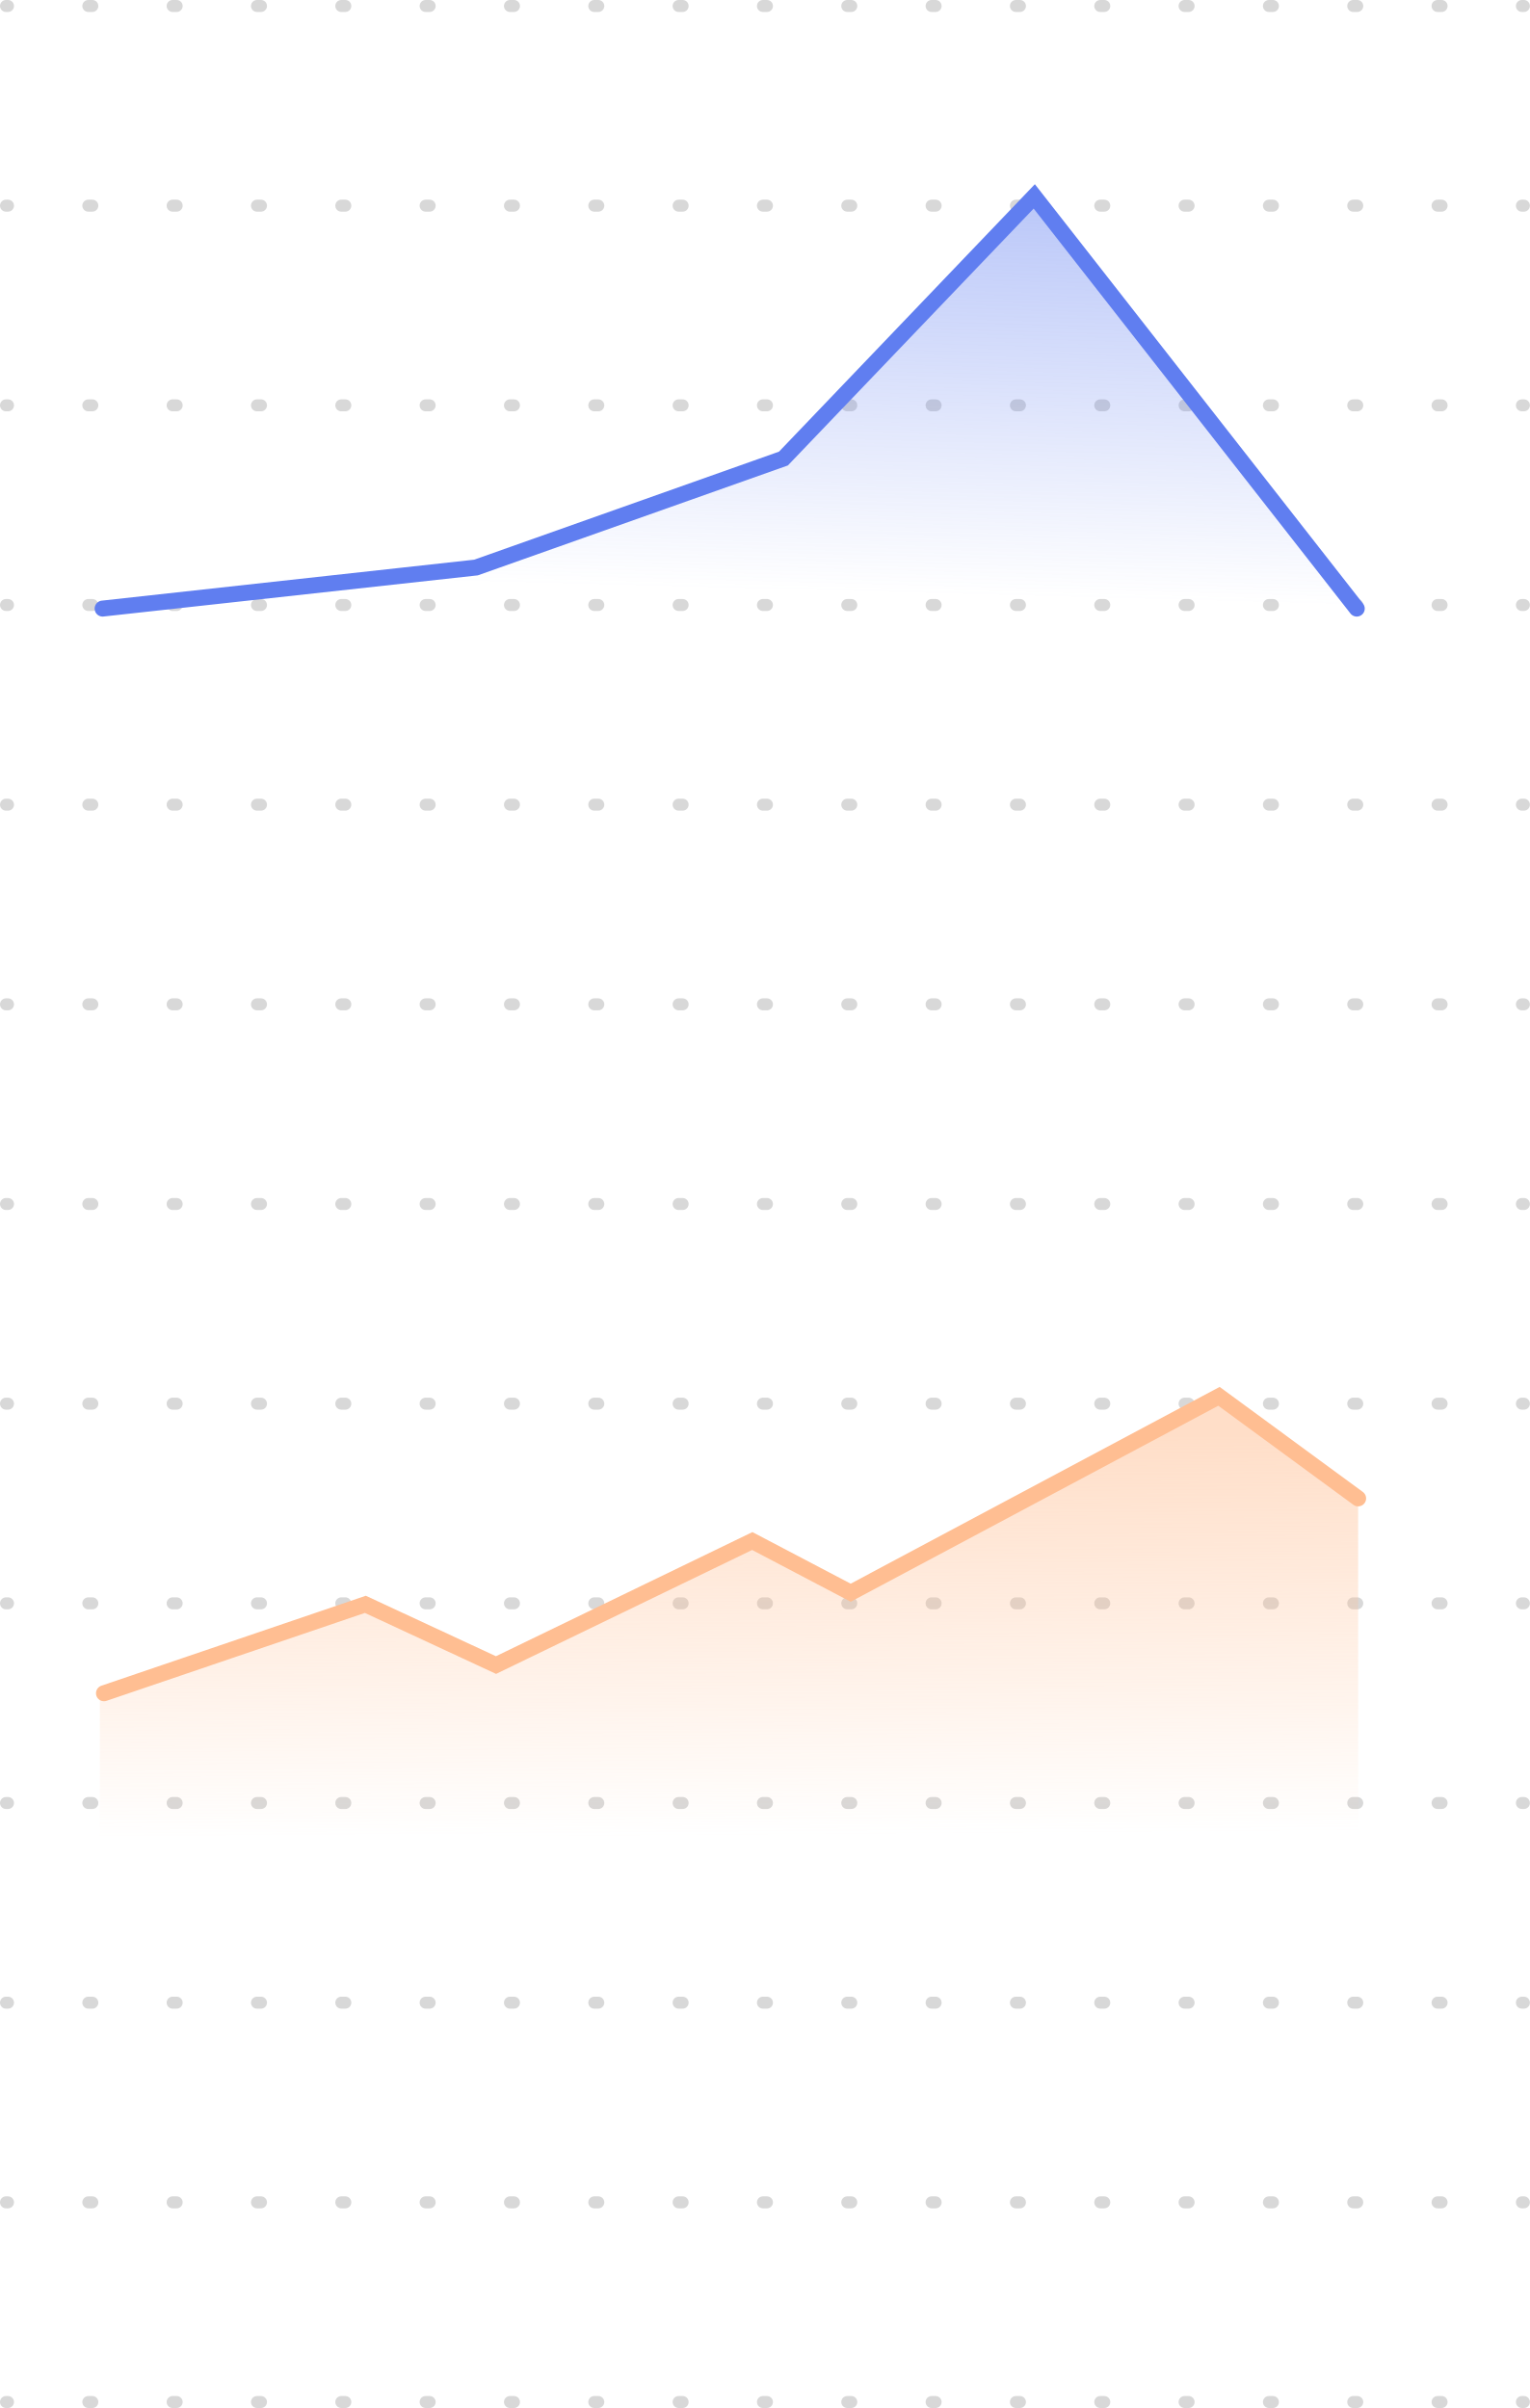
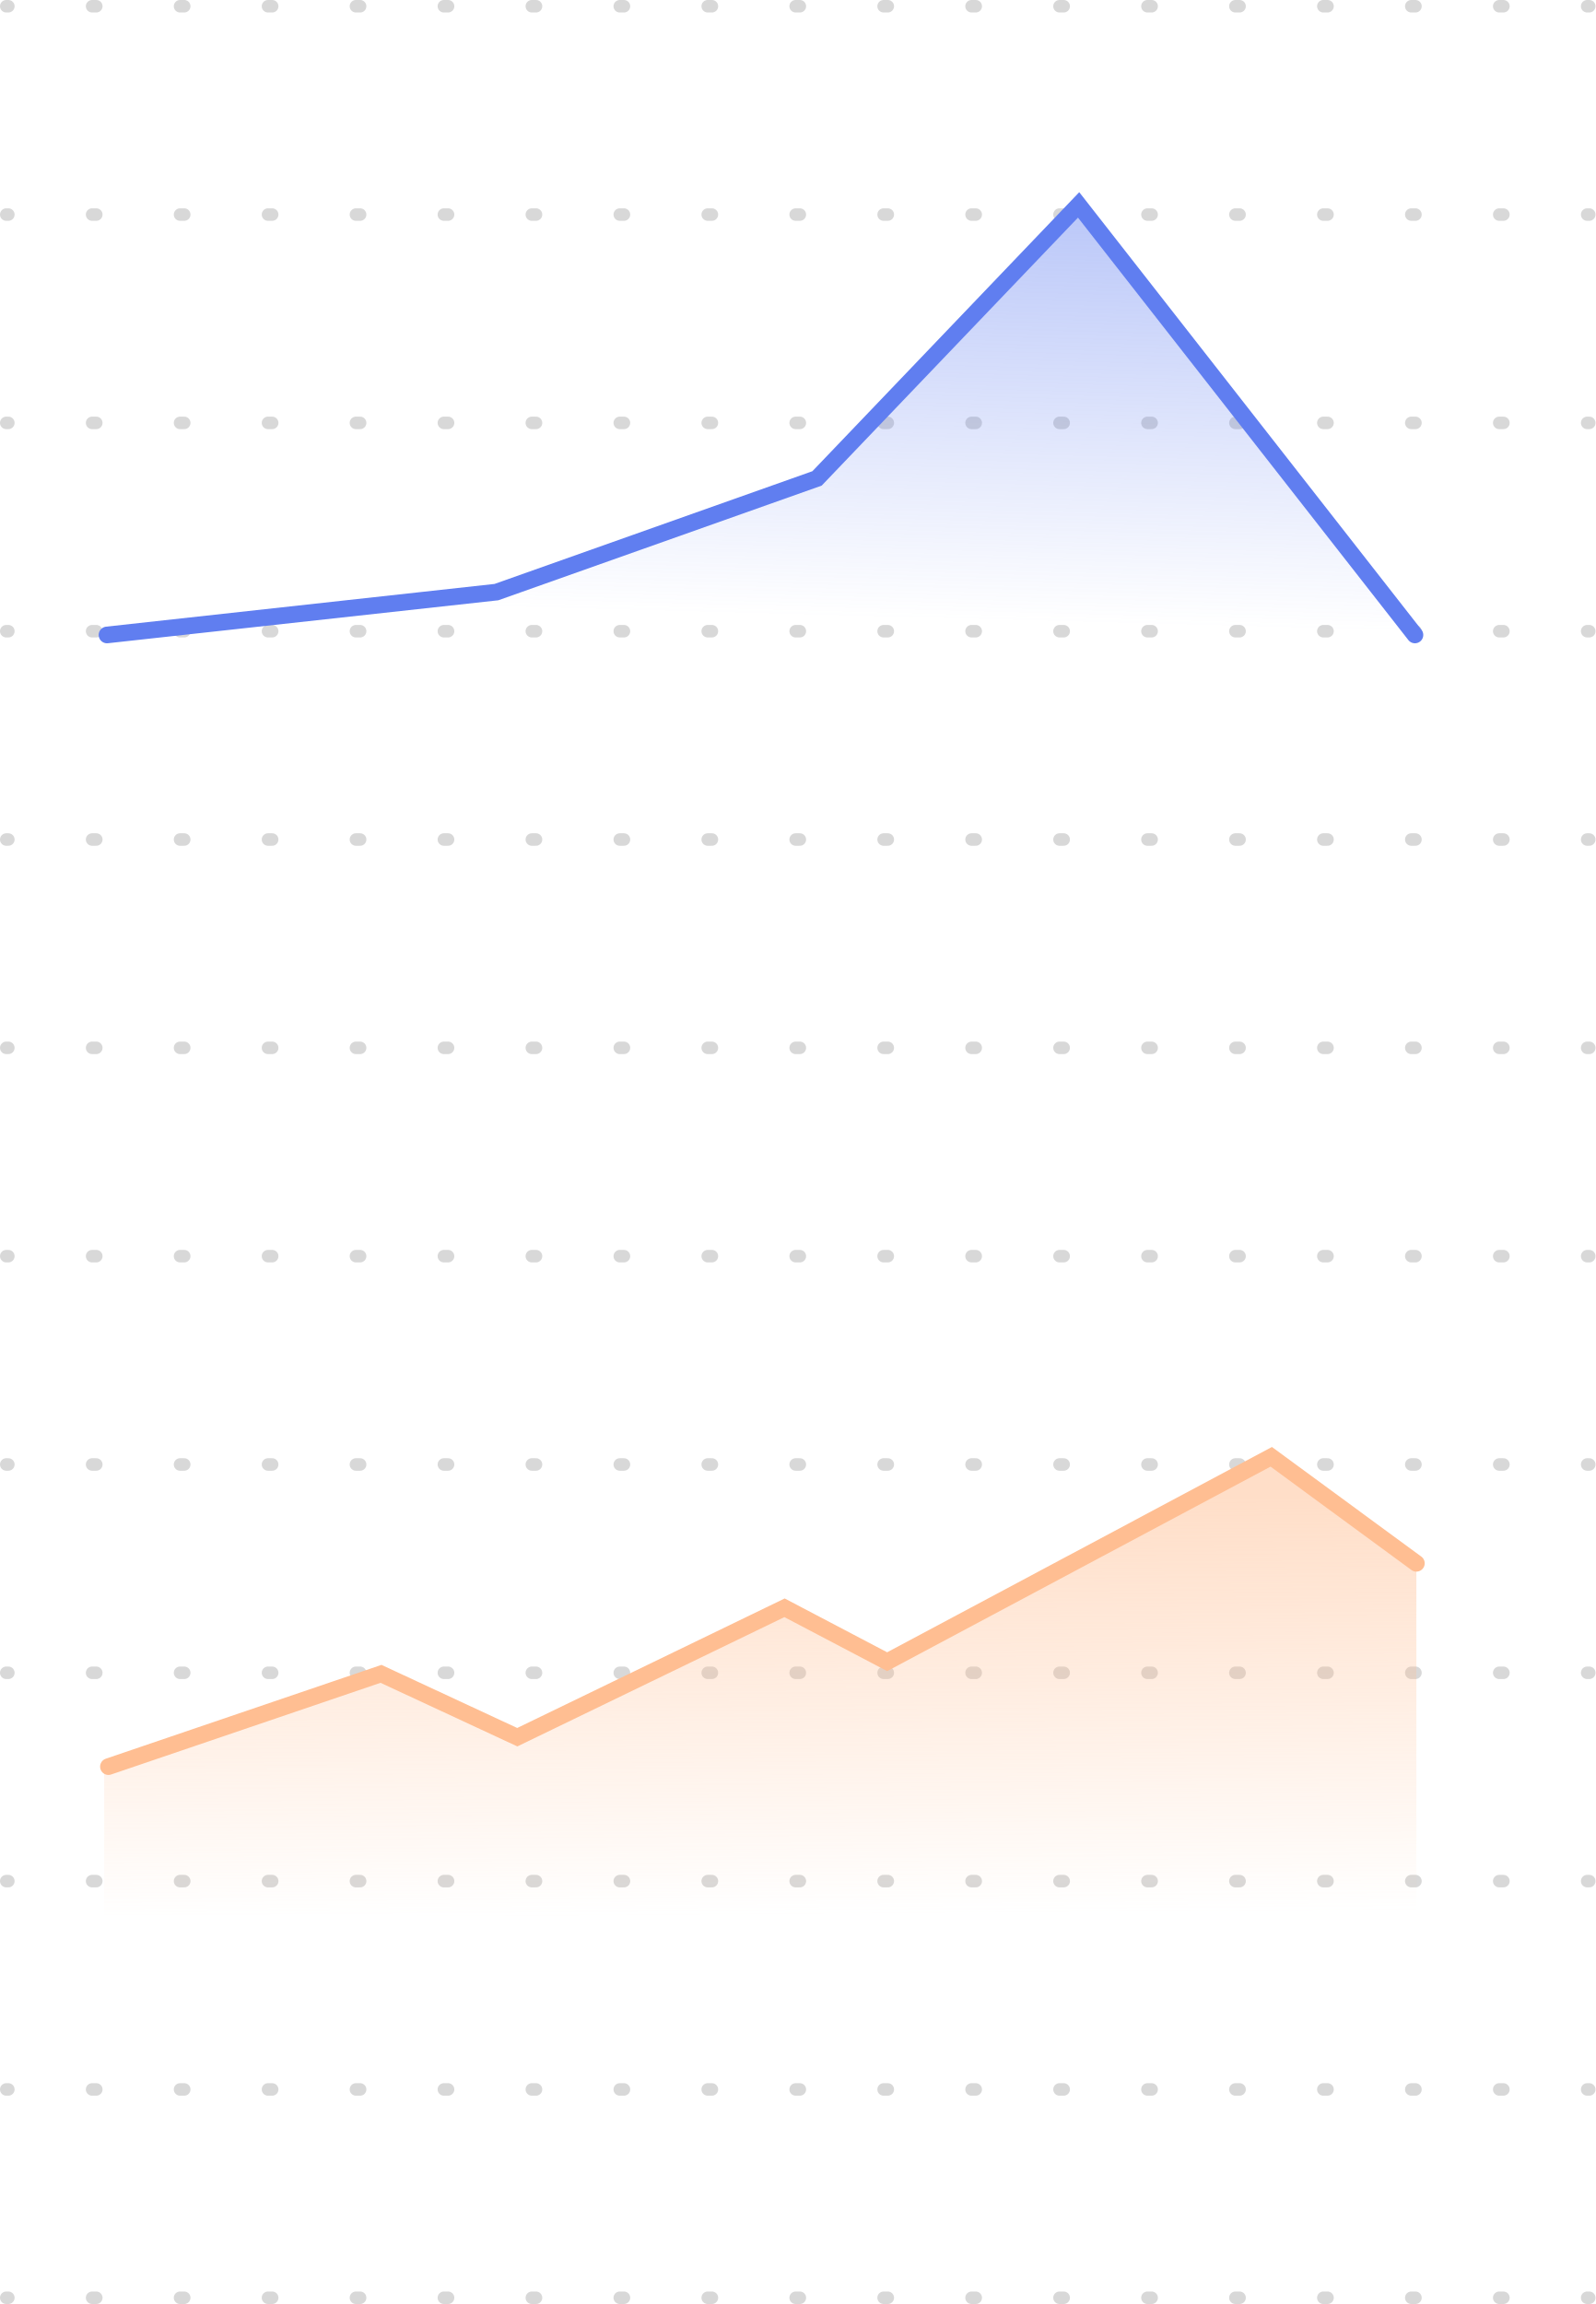
- <svg xmlns="http://www.w3.org/2000/svg" preserveAspectRatio="none" overflow="visible" style="display: block;" width="383" height="603" viewBox="0 0 383 603" fill="none">
+ <svg xmlns="http://www.w3.org/2000/svg" preserveAspectRatio="none" overflow="visible" style="display: block;" width="383" height="553" viewBox="0 0 383 553" fill="none">
  <g id="graphs">
    <path id="Line 1103" d="M1.5 1.5H2.003M381.5 1.5H380.997M22.108 1.5H23.114M43.22 1.5H44.225M64.331 1.5H65.336M85.442 1.5H86.447M106.553 1.5H107.558M127.664 1.5H128.669M148.775 1.5H149.78M169.886 1.5H170.892M190.997 1.5H192.003M212.108 1.5H213.114M233.22 1.5H234.225M254.331 1.5H255.336M275.442 1.5H276.447M296.553 1.5H297.558M317.664 1.5H318.669M338.775 1.5H339.78M359.886 1.5H360.891" stroke-width="3" stroke-linecap="round" stroke="#D8D8D8" />
    <path id="Line 1104" d="M1.5 51.5H2.003M381.5 51.5H380.997M22.108 51.5H23.114M43.22 51.5H44.225M64.331 51.5H65.336M85.442 51.5H86.447M106.553 51.5H107.558M127.664 51.5H128.669M148.775 51.5H149.78M169.886 51.5H170.892M190.997 51.5H192.003M212.108 51.5H213.114M233.22 51.5H234.225M254.331 51.5H255.336M275.442 51.5H276.447M296.553 51.5H297.558M317.664 51.5H318.669M338.775 51.5H339.78M359.886 51.5H360.891" stroke-width="3" stroke-linecap="round" stroke="#D8D8D8" />
    <path id="Line 1105" d="M1.5 101.5H2.003M381.5 101.5H380.997M22.108 101.5H23.114M43.22 101.5H44.225M64.331 101.5H65.336M85.442 101.5H86.447M106.553 101.5H107.558M127.664 101.5H128.669M148.775 101.5H149.78M169.886 101.5H170.892M190.997 101.5H192.003M212.108 101.5H213.114M233.22 101.5H234.225M254.331 101.5H255.336M275.442 101.5H276.447M296.553 101.5H297.558M317.664 101.5H318.669M338.775 101.5H339.78M359.886 101.5H360.891" stroke-width="3" stroke-linecap="round" stroke="#D8D8D8" />
    <path id="Line 1106" d="M1.5 151.5H2.003M381.5 151.5H380.997M22.108 151.5H23.114M43.22 151.5H44.225M64.331 151.5H65.336M85.442 151.5H86.447M106.553 151.5H107.558M127.664 151.5H128.669M148.775 151.5H149.78M169.886 151.5H170.892M190.997 151.5H192.003M212.108 151.5H213.114M233.22 151.5H234.225M254.331 151.5H255.336M275.442 151.5H276.447M296.553 151.5H297.558M317.664 151.5H318.669M338.775 151.5H339.78M359.886 151.5H360.891" stroke-width="3" stroke-linecap="round" stroke="#D8D8D8" />
    <path id="Line 1107" d="M1.5 201.5H2.003M381.5 201.5H380.997M22.108 201.5H23.114M43.22 201.5H44.225M64.331 201.5H65.336M85.442 201.5H86.447M106.553 201.5H107.558M127.664 201.5H128.669M148.775 201.5H149.78M169.886 201.5H170.892M190.997 201.5H192.003M212.108 201.5H213.114M233.22 201.5H234.225M254.331 201.5H255.336M275.442 201.5H276.447M296.553 201.5H297.558M317.664 201.5H318.669M338.775 201.5H339.78M359.886 201.5H360.891" stroke-width="3" stroke-linecap="round" stroke="#D8D8D8" />
    <path id="Line 1108" d="M1.5 251.5H2.003M381.5 251.5H380.997M22.108 251.5H23.114M43.22 251.5H44.225M64.331 251.5H65.336M85.442 251.5H86.447M106.553 251.5H107.558M127.664 251.5H128.669M148.775 251.5H149.78M169.886 251.5H170.892M190.997 251.5H192.003M212.108 251.5H213.114M233.22 251.5H234.225M254.331 251.5H255.336M275.442 251.5H276.447M296.553 251.5H297.558M317.664 251.5H318.669M338.775 251.5H339.78M359.886 251.5H360.891" stroke-width="3" stroke-linecap="round" stroke="#D8D8D8" />
    <path id="Line 1109" d="M1.5 301.5H2.003M381.5 301.5H380.997M22.108 301.5H23.114M43.22 301.5H44.225M64.331 301.5H65.336M85.442 301.5H86.447M106.553 301.5H107.558M127.664 301.5H128.669M148.775 301.5H149.78M169.886 301.5H170.892M190.997 301.5H192.003M212.108 301.5H213.114M233.22 301.5H234.225M254.331 301.5H255.336M275.442 301.5H276.447M296.553 301.5H297.558M317.664 301.5H318.669M338.775 301.5H339.78M359.886 301.5H360.891" stroke-width="3" stroke-linecap="round" stroke="#D8D8D8" />
    <path id="Line 1111" d="M1.5 351.5H2.003M381.5 351.5H380.997M22.108 351.5H23.114M43.22 351.5H44.225M64.331 351.5H65.336M85.442 351.5H86.447M106.553 351.5H107.558M127.664 351.5H128.669M148.775 351.5H149.78M169.886 351.5H170.892M190.997 351.5H192.003M212.108 351.5H213.114M233.22 351.5H234.225M254.331 351.5H255.336M275.442 351.5H276.447M296.553 351.5H297.558M317.664 351.5H318.669M338.775 351.5H339.78M359.886 351.5H360.891" stroke-width="3" stroke-linecap="round" stroke="#D8D8D8" />
    <path id="Line 1112" d="M1.5 401.5H2.003M381.5 401.5H380.997M22.108 401.5H23.114M43.22 401.5H44.225M64.331 401.5H65.336M85.442 401.5H86.447M106.553 401.5H107.558M127.664 401.5H128.669M148.775 401.5H149.78M169.886 401.5H170.892M190.997 401.5H192.003M212.108 401.5H213.114M233.22 401.5H234.225M254.331 401.5H255.336M275.442 401.5H276.447M296.553 401.5H297.558M317.664 401.5H318.669M338.775 401.5H339.78M359.886 401.5H360.891" stroke-width="3" stroke-linecap="round" stroke="#D8D8D8" />
    <path id="Line 1113" d="M1.5 451.5H2.003M381.5 451.5H380.997M22.108 451.5H23.114M43.22 451.5H44.225M64.331 451.5H65.336M85.442 451.5H86.447M106.553 451.5H107.558M127.664 451.5H128.669M148.775 451.5H149.78M169.886 451.5H170.892M190.997 451.5H192.003M212.108 451.5H213.114M233.22 451.5H234.225M254.331 451.5H255.336M275.442 451.5H276.447M296.553 451.5H297.558M317.664 451.5H318.669M338.775 451.5H339.78M359.886 451.5H360.891" stroke-width="3" stroke-linecap="round" stroke="#D8D8D8" />
    <path id="Line 1114" d="M1.5 501.5H2.003M381.5 501.5H380.997M22.108 501.5H23.114M43.22 501.5H44.225M64.331 501.5H65.336M85.442 501.5H86.447M106.553 501.5H107.558M127.664 501.5H128.669M148.775 501.5H149.78M169.886 501.5H170.892M190.997 501.5H192.003M212.108 501.5H213.114M233.22 501.5H234.225M254.331 501.5H255.336M275.442 501.5H276.447M296.553 501.5H297.558M317.664 501.5H318.669M338.775 501.5H339.78M359.886 501.5H360.891" stroke-width="3" stroke-linecap="round" stroke="#D8D8D8" />
    <path id="Line 1115" d="M1.5 551.5H2.003M381.5 551.5H380.997M22.108 551.5H23.114M43.22 551.5H44.225M64.331 551.5H65.336M85.442 551.5H86.447M106.553 551.5H107.558M127.664 551.5H128.669M148.775 551.5H149.78M169.886 551.5H170.892M190.997 551.5H192.003M212.108 551.5H213.114M233.22 551.5H234.225M254.331 551.5H255.336M275.442 551.5H276.447M296.553 551.5H297.558M317.664 551.5H318.669M338.775 551.5H339.78M359.886 551.5H360.891" stroke-width="3" stroke-linecap="round" stroke="#D8D8D8" />
-     <path id="Line 1116" d="M1.5 601.5H2.003M381.5 601.5H380.997M22.108 601.5H23.114M43.22 601.5H44.225M64.331 601.5H65.336M85.442 601.5H86.447M106.553 601.5H107.558M127.664 601.5H128.669M148.775 601.5H149.78M169.886 601.5H170.892M190.997 601.5H192.003M212.108 601.5H213.114M233.22 601.5H234.225M254.331 601.5H255.336M275.442 601.5H276.447M296.553 601.5H297.558M317.664 601.5H318.669M338.775 601.5H339.78M359.886 601.5H360.891" stroke-width="3" stroke-linecap="round" stroke="#D8D8D8" />
    <g id="Group 2147228033">
      <path id="Vector 3625" d="M119.169 142.116L25.688 152.398H339.655L258.92 49.18L196.127 114.828L119.169 142.116Z" fill="url(#paint0_linear_0_4)" fill-opacity="0.5" />
      <path id="Vector 3624" d="M25.688 152.398L119.169 142.116L196.127 114.828L258.92 49.18L339.655 152.398" stroke-width="4" stroke-linecap="round" stroke="#607EF0" />
    </g>
    <g id="Group 2147228035">
      <path id="Vector 3624_2" d="M124.148 417.132L91.098 402.328L25 424.705V459.82H340V375.476L305.162 349.656L212.967 399.574L188.869 386.148L124.148 417.132Z" fill="url(#paint1_linear_0_4)" fill-opacity="0.5" />
      <path id="Vector 3623" d="M26.031 424.017L91.459 401.751L124.173 416.958L188.326 385.896L212.967 398.839L305.16 349.656L339.998 375.218" stroke-width="4" stroke-linecap="round" stroke="#FFBE92" />
    </g>
  </g>
  <defs>
    <linearGradient id="paint0_linear_0_4" x1="215.763" y1="33.3" x2="212.712" y2="148.401" gradientUnits="userSpaceOnUse">
      <stop stop-color="#607EF0" />
      <stop offset="1" stop-color="#607EF0" stop-opacity="0" />
    </linearGradient>
    <linearGradient id="paint1_linear_0_4" x1="182.64" y1="360.779" x2="183.385" y2="459.817" gradientUnits="userSpaceOnUse">
      <stop stop-color="#FFBE92" />
      <stop offset="1" stop-color="#FFBE92" stop-opacity="0" />
    </linearGradient>
  </defs>
</svg>
